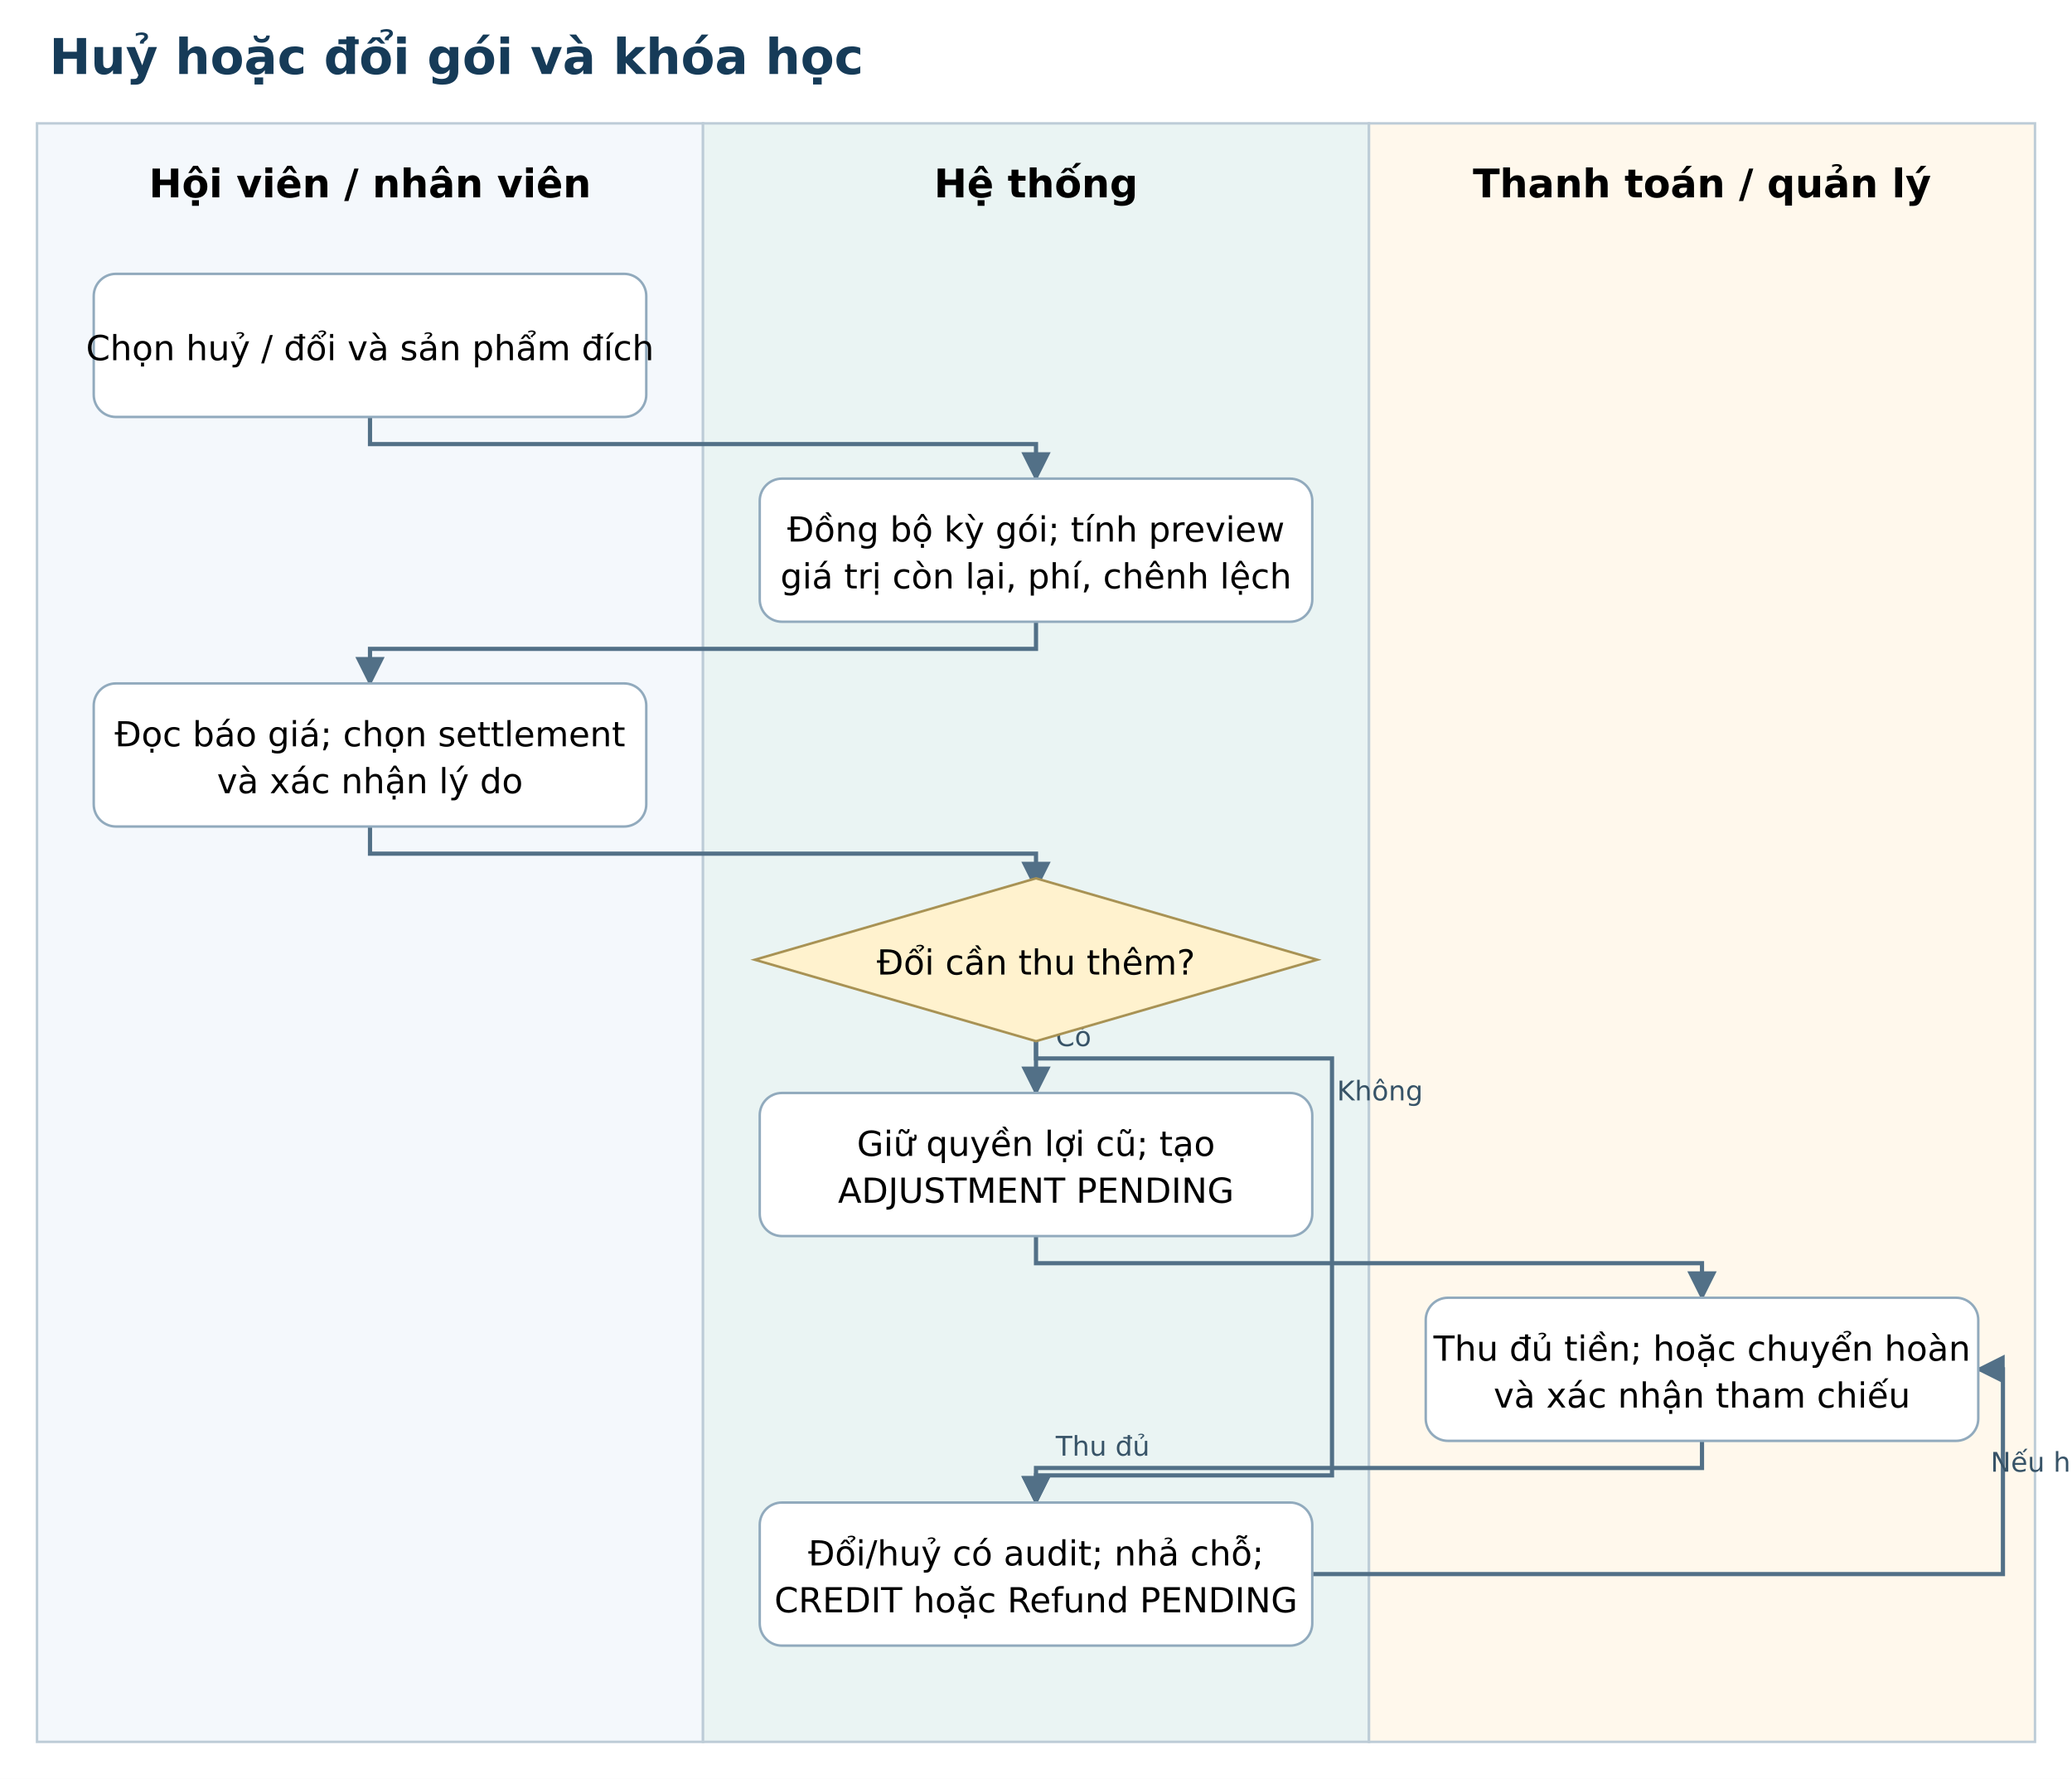
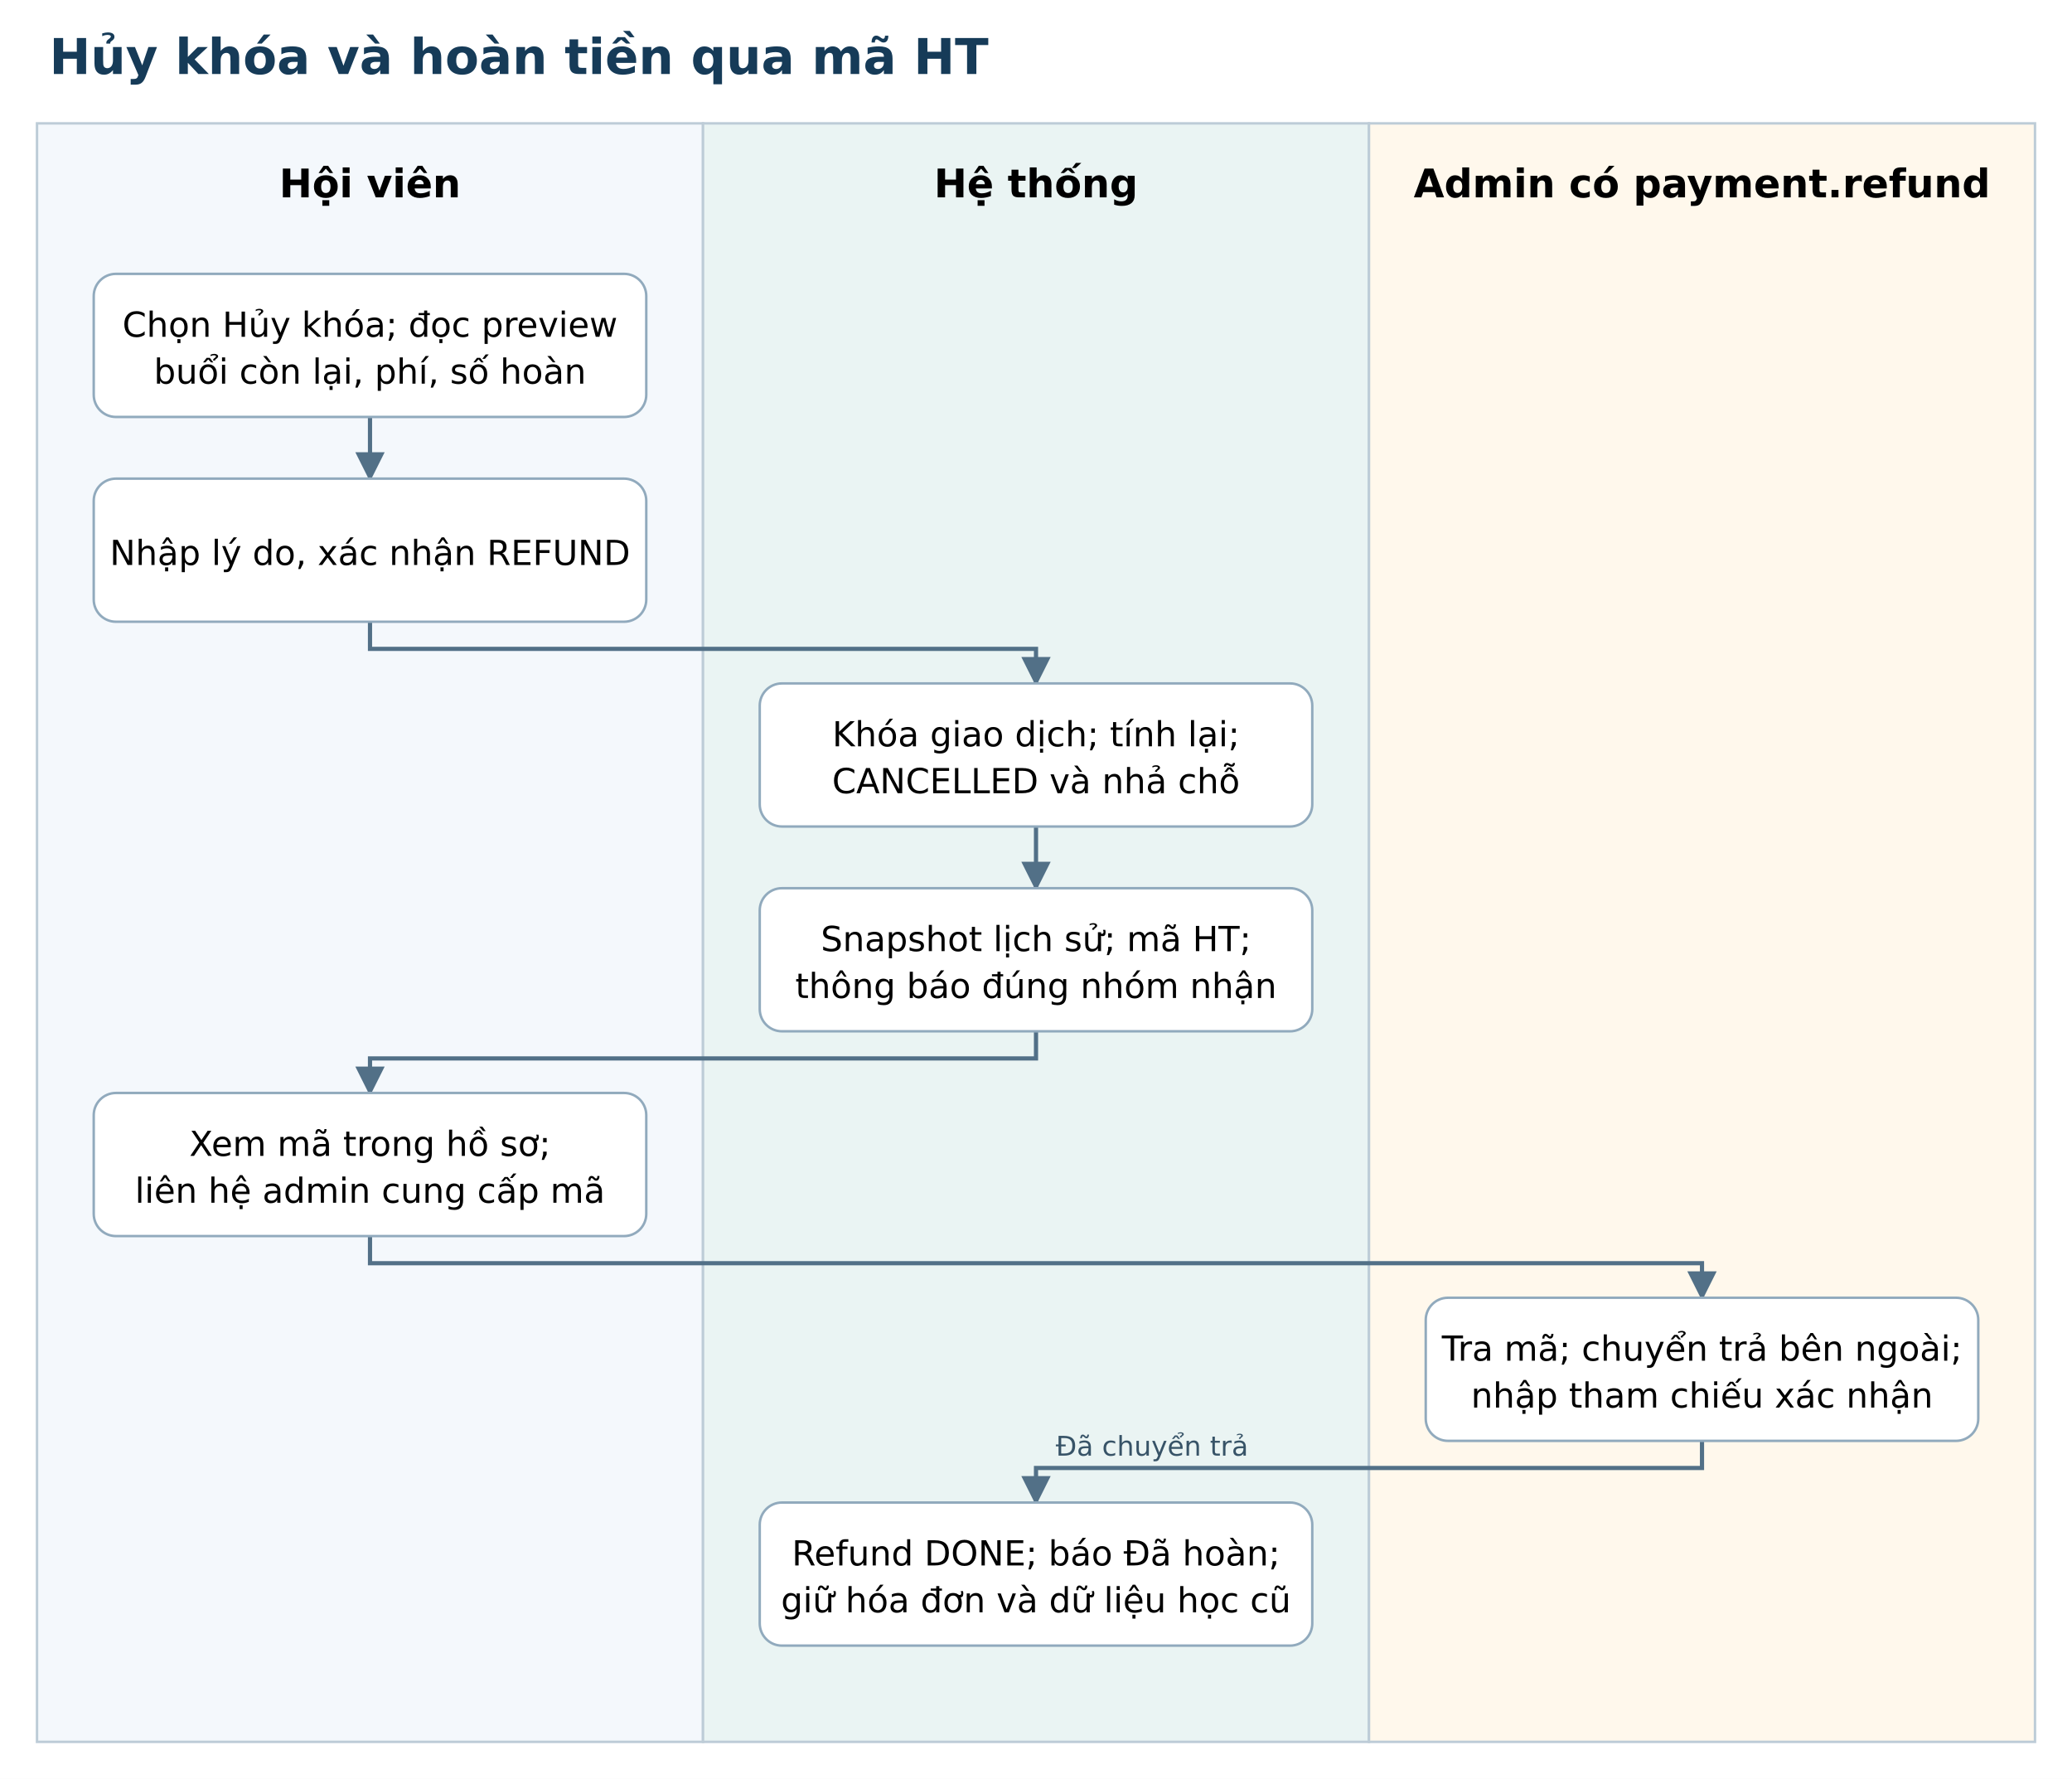
<svg xmlns="http://www.w3.org/2000/svg" width="840" height="721" viewBox="0 0 840 721">
  <defs>
    <marker id="arrow" viewBox="0 0 10 10" refX="9" refY="5" markerWidth="7" markerHeight="7" orient="auto-start-reverse">
      <path d="M 0 0 L 10 5 L 0 10 z" fill="#527087" />
    </marker>
  </defs>
  <rect width="100%" height="100%" fill="white" />
-   <text x="20" y="30" font-family="DejaVu Sans" font-size="20" font-weight="bold" fill="#163b58">Huỷ hoặc đổi gói và khóa học</text>
+   <text x="20" y="30" font-family="DejaVu Sans" font-size="20" font-weight="bold" fill="#163b58">Hủy khóa và hoàn tiền qua mã HT</text>
  <rect x="15" y="50" width="270" height="656" fill="#f4f8fc" stroke="#bdccd7" />
-   <text x="150.0" y="80" text-anchor="middle" font-family="DejaVu Sans" font-size="16" font-weight="bold">Hội viên / nhân viên</text>
+   <text x="150.0" y="80" text-anchor="middle" font-family="DejaVu Sans" font-size="16" font-weight="bold">Hội viên</text>
  <rect x="285" y="50" width="270" height="656" fill="#eaf4f3" stroke="#bdccd7" />
  <text x="420.0" y="80" text-anchor="middle" font-family="DejaVu Sans" font-size="16" font-weight="bold">Hệ thống</text>
  <rect x="555" y="50" width="270" height="656" fill="#fff8ec" stroke="#bdccd7" />
-   <text x="690.0" y="80" text-anchor="middle" font-family="DejaVu Sans" font-size="16" font-weight="bold">Thanh toán / quản lý</text>
-   <path d="M150.0,169 V180 H420.0 V194" fill="none" stroke="#527087" stroke-width="1.7" marker-end="url(#arrow)" />
-   <path d="M420.0,252 V263 H150.0 V277" fill="none" stroke="#527087" stroke-width="1.7" marker-end="url(#arrow)" />
-   <path d="M150.0,335 V346 H420.0 V360" fill="none" stroke="#527087" stroke-width="1.7" marker-end="url(#arrow)" />
-   <path d="M420.0,418 V429 H420.0 V443" fill="none" stroke="#527087" stroke-width="1.7" marker-end="url(#arrow)" />
-   <text x="428.0" y="424" font-family="DejaVu Sans" font-size="11" fill="#375367">Có</text>
-   <path d="M420.0,501 V512 H690.0 V526" fill="none" stroke="#527087" stroke-width="1.7" marker-end="url(#arrow)" />
+   <text x="690.0" y="80" text-anchor="middle" font-family="DejaVu Sans" font-size="16" font-weight="bold">Admin có payment.refund</text>
+   <path d="M150.0,169 V180 H150.0 V194" fill="none" stroke="#527087" stroke-width="1.7" marker-end="url(#arrow)" />
+   <path d="M150.0,252 V263 H420.0 V277" fill="none" stroke="#527087" stroke-width="1.7" marker-end="url(#arrow)" />
+   <path d="M420.0,335 V346 H420.0 V360" fill="none" stroke="#527087" stroke-width="1.7" marker-end="url(#arrow)" />
+   <path d="M420.0,418 V429 H150.0 V443" fill="none" stroke="#527087" stroke-width="1.7" marker-end="url(#arrow)" />
+   <path d="M150.0,501 V512 H690.0 V526" fill="none" stroke="#527087" stroke-width="1.7" marker-end="url(#arrow)" />
  <path d="M690.0,584 V595 H420.0 V609" fill="none" stroke="#527087" stroke-width="1.7" marker-end="url(#arrow)" />
-   <text x="428.0" y="590" font-family="DejaVu Sans" font-size="11" fill="#375367">Thu đủ</text>
-   <path d="M420.0,418 V429 H540.0 V598 H420.0 V609" fill="none" stroke="#527087" stroke-width="1.7" marker-end="url(#arrow)" />
-   <text x="542.0" y="446" font-family="DejaVu Sans" font-size="11" fill="#375367">Không</text>
-   <path d="M532.0,638 H812.0 V555 H802.0" fill="none" stroke="#527087" stroke-width="1.7" marker-end="url(#arrow)" />
-   <text x="807.0" y="596.5" font-family="DejaVu Sans" font-size="11" fill="#375367">Nếu hoàn tiền ngoài</text>
+   <text x="428.0" y="590" font-family="DejaVu Sans" font-size="11" fill="#375367">Đã chuyển trả</text>
  <rect x="38.0" y="111" width="224" height="58" rx="9" fill="white" stroke="#91aabd" />
-   <text x="150.0" y="146.0" text-anchor="middle" font-family="DejaVu Sans" font-size="14">Chọn huỷ / đổi và sản phẩm đích</text>
-   <rect x="308.0" y="194" width="224" height="58" rx="9" fill="white" stroke="#91aabd" />
-   <text x="420.0" y="219.5" text-anchor="middle" font-family="DejaVu Sans" font-size="14">Đồng bộ kỳ gói; tính preview</text>
-   <text x="420.0" y="238.5" text-anchor="middle" font-family="DejaVu Sans" font-size="14">giá trị còn lại, phí, chênh lệch</text>
-   <rect x="38.0" y="277" width="224" height="58" rx="9" fill="white" stroke="#91aabd" />
-   <text x="150.0" y="302.5" text-anchor="middle" font-family="DejaVu Sans" font-size="14">Đọc báo giá; chọn settlement</text>
-   <text x="150.0" y="321.5" text-anchor="middle" font-family="DejaVu Sans" font-size="14">và xác nhận lý do</text>
-   <path d="M420.0,356 L534.0,389 L420.0,422 L306.0,389 Z" fill="#fff2ce" stroke="#a89254" />
-   <text x="420.0" y="395.0" text-anchor="middle" font-family="DejaVu Sans" font-size="14">Đổi cần thu thêm?</text>
-   <rect x="308.0" y="443" width="224" height="58" rx="9" fill="white" stroke="#91aabd" />
-   <text x="420.0" y="468.5" text-anchor="middle" font-family="DejaVu Sans" font-size="14">Giữ quyền lợi cũ; tạo</text>
-   <text x="420.0" y="487.5" text-anchor="middle" font-family="DejaVu Sans" font-size="14">ADJUSTMENT PENDING</text>
+   <text x="150.0" y="136.5" text-anchor="middle" font-family="DejaVu Sans" font-size="14">Chọn Hủy khóa; đọc preview</text>
+   <text x="150.0" y="155.5" text-anchor="middle" font-family="DejaVu Sans" font-size="14">buổi còn lại, phí, số hoàn</text>
+   <rect x="38.0" y="194" width="224" height="58" rx="9" fill="white" stroke="#91aabd" />
+   <text x="150.0" y="229.0" text-anchor="middle" font-family="DejaVu Sans" font-size="14">Nhập lý do, xác nhận REFUND</text>
+   <rect x="308.0" y="277" width="224" height="58" rx="9" fill="white" stroke="#91aabd" />
+   <text x="420.0" y="302.5" text-anchor="middle" font-family="DejaVu Sans" font-size="14">Khóa giao dịch; tính lại;</text>
+   <text x="420.0" y="321.5" text-anchor="middle" font-family="DejaVu Sans" font-size="14">CANCELLED và nhả chỗ</text>
+   <rect x="308.0" y="360" width="224" height="58" rx="9" fill="white" stroke="#91aabd" />
+   <text x="420.0" y="385.5" text-anchor="middle" font-family="DejaVu Sans" font-size="14">Snapshot lịch sử; mã HT;</text>
+   <text x="420.0" y="404.5" text-anchor="middle" font-family="DejaVu Sans" font-size="14">thông báo đúng nhóm nhận</text>
+   <rect x="38.0" y="443" width="224" height="58" rx="9" fill="white" stroke="#91aabd" />
+   <text x="150.0" y="468.5" text-anchor="middle" font-family="DejaVu Sans" font-size="14">Xem mã trong hồ sơ;</text>
+   <text x="150.0" y="487.5" text-anchor="middle" font-family="DejaVu Sans" font-size="14">liên hệ admin cung cấp mã</text>
  <rect x="578.0" y="526" width="224" height="58" rx="9" fill="white" stroke="#91aabd" />
-   <text x="690.0" y="551.5" text-anchor="middle" font-family="DejaVu Sans" font-size="14">Thu đủ tiền; hoặc chuyển hoàn</text>
-   <text x="690.0" y="570.5" text-anchor="middle" font-family="DejaVu Sans" font-size="14">và xác nhận tham chiếu</text>
+   <text x="690.0" y="551.5" text-anchor="middle" font-family="DejaVu Sans" font-size="14">Tra mã; chuyển trả bên ngoài;</text>
+   <text x="690.0" y="570.5" text-anchor="middle" font-family="DejaVu Sans" font-size="14">nhập tham chiếu xác nhận</text>
  <rect x="308.0" y="609" width="224" height="58" rx="9" fill="white" stroke="#91aabd" />
-   <text x="420.0" y="634.5" text-anchor="middle" font-family="DejaVu Sans" font-size="14">Đổi/huỷ có audit; nhả chỗ;</text>
-   <text x="420.0" y="653.5" text-anchor="middle" font-family="DejaVu Sans" font-size="14">CREDIT hoặc Refund PENDING</text>
+   <text x="420.0" y="634.5" text-anchor="middle" font-family="DejaVu Sans" font-size="14">Refund DONE; báo Đã hoàn;</text>
+   <text x="420.0" y="653.5" text-anchor="middle" font-family="DejaVu Sans" font-size="14">giữ hóa đơn và dữ liệu học cũ</text>
</svg>
